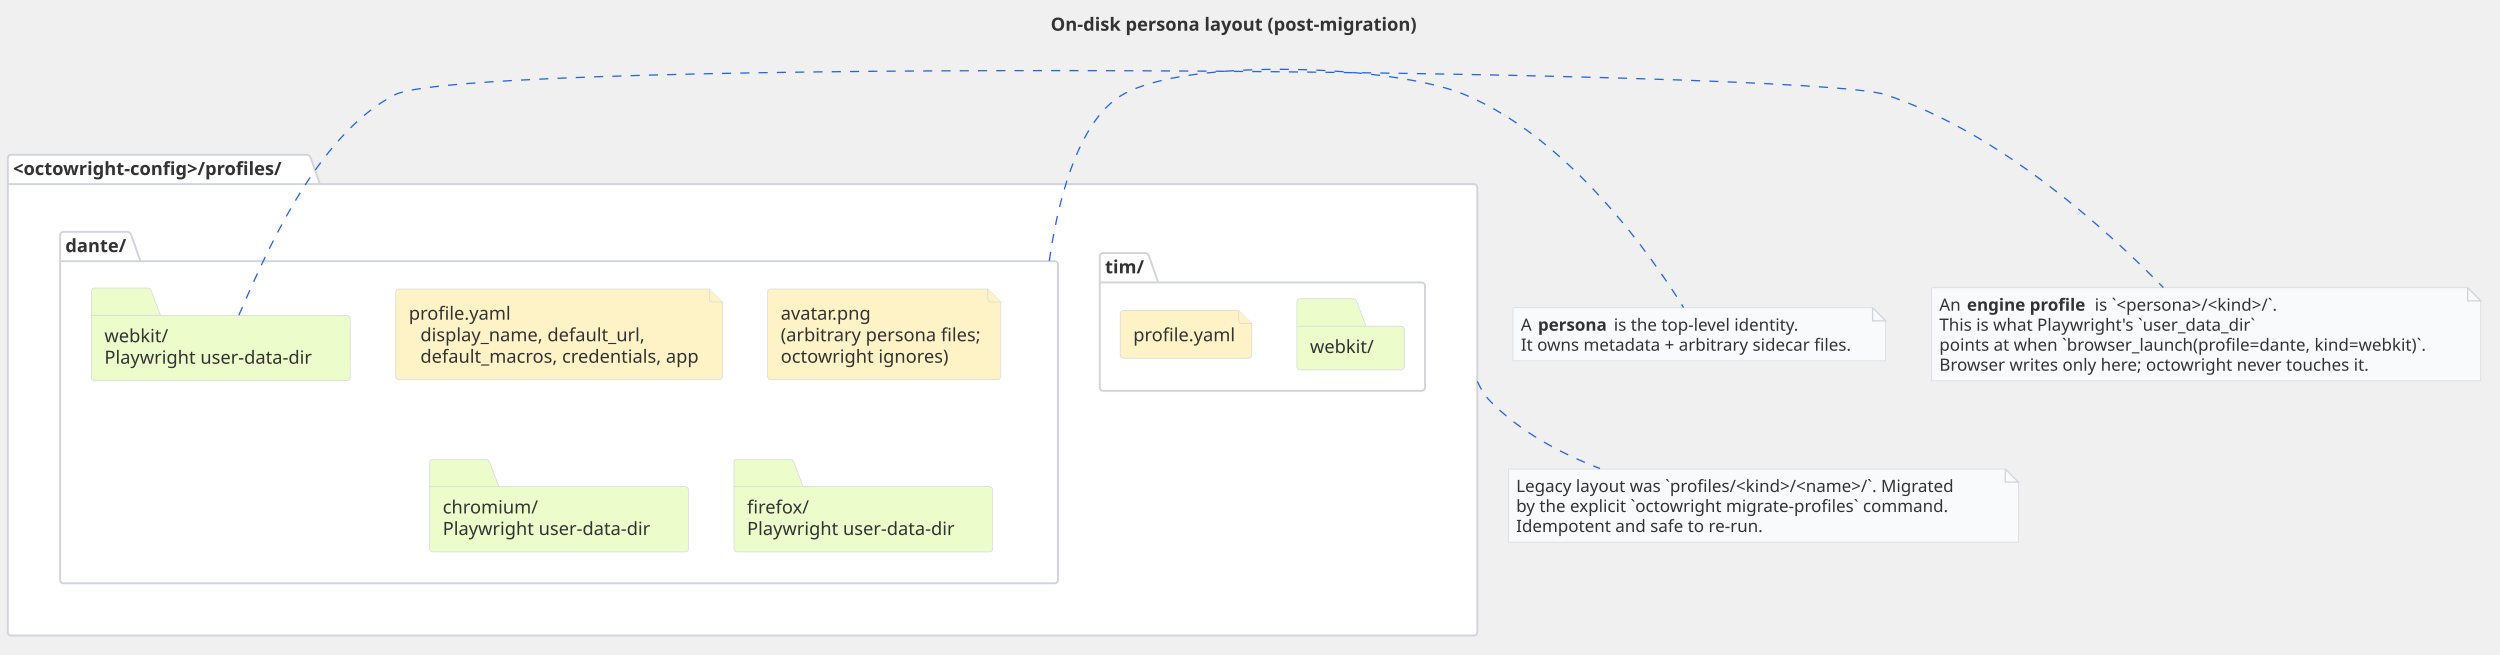
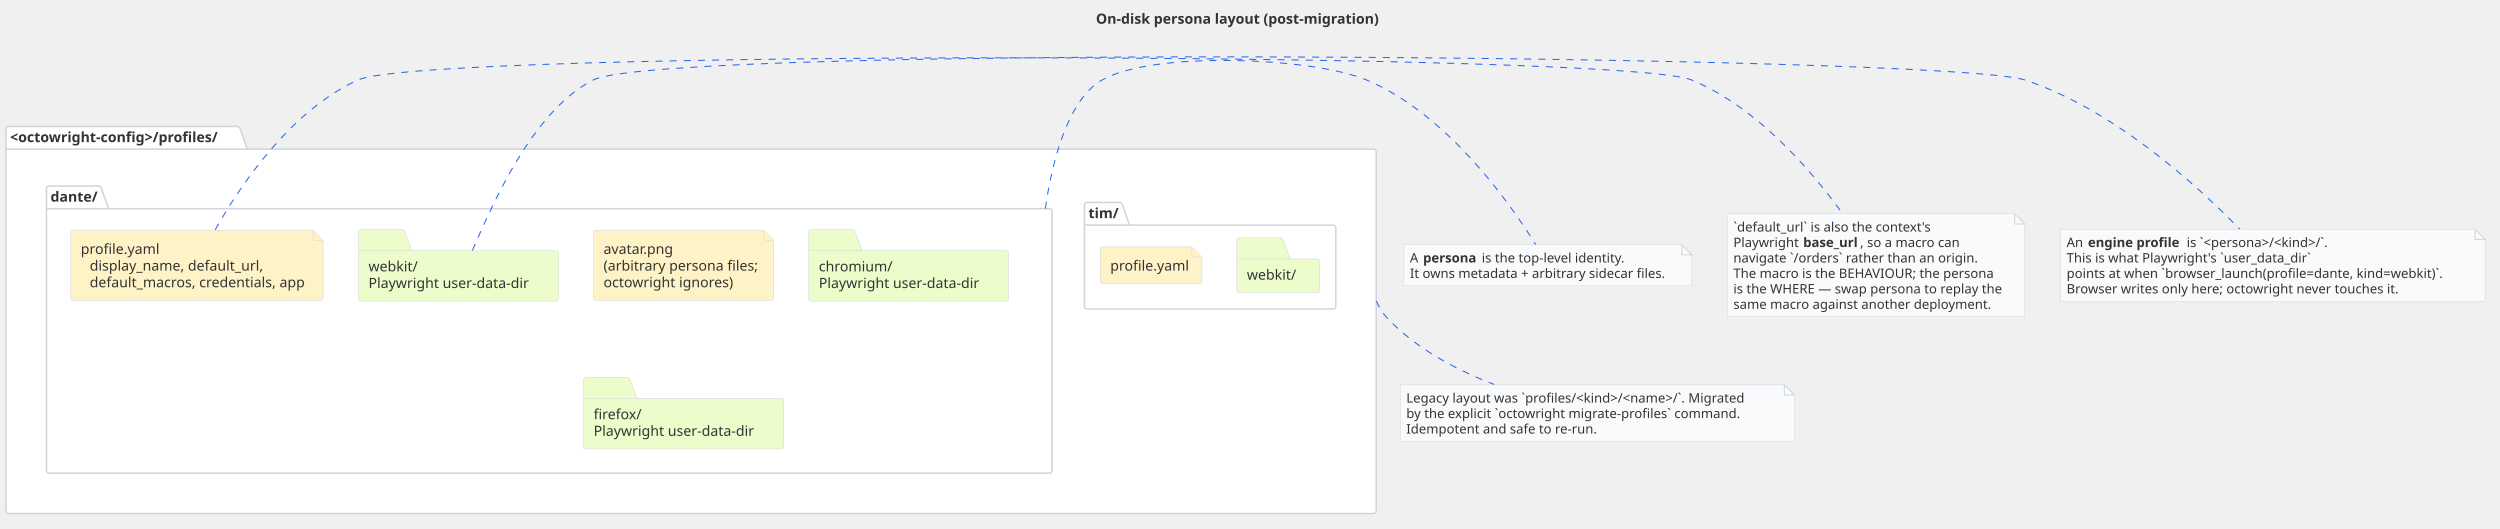
- <svg xmlns="http://www.w3.org/2000/svg" contentStyleType="text/css" data-diagram-type="DESCRIPTION" height="501px" preserveAspectRatio="none" style="width:1914px;height:501px;background:#FFFFFF;" version="1.1" viewBox="0 0 1914 501" width="1914px" zoomAndPan="magnify">
+ <svg xmlns="http://www.w3.org/2000/svg" contentStyleType="text/css" data-diagram-type="DESCRIPTION" height="523px" preserveAspectRatio="none" style="width:2476px;height:523px;background:#FFFFFF;" version="1.1" viewBox="0 0 2476 523" width="2476px" zoomAndPan="magnify">
  <defs />
  <g>
    <g class="title" data-source-line="5">
-       <text fill="#333333" font-family="sans-serif" font-size="14" font-weight="700" lengthAdjust="spacing" textLength="298.437" x="804.411" y="23.535">On-disk persona layout (post-migration)</text>
+       <text fill="#333333" font-family="sans-serif" font-size="14" font-weight="700" lengthAdjust="spacing" textLength="298.437" x="1085.411" y="23.535">On-disk persona layout (post-migration)</text>
    </g>
    <g class="cluster" data-qualified-name="ROOT" data-source-line="19" id="ent0001">
-       <path d="M8.5,118.478 L235.441,118.478 A3.75,3.75 0 0 1 237.941,120.978 L244.941,140.967 L1128.5,140.967 A2.5,2.5 0 0 1 1131,143.467 L1131,484.068 A2.5,2.5 0 0 1 1128.5,486.568 L8.5,486.568 A2.5,2.5 0 0 1 6,484.068 L6,120.978 A2.5,2.5 0 0 1 8.5,118.478" fill="#FFFFFF" style="stroke:#D1D5DB;stroke-width:1.5;" />
-       <line style="stroke:#D1D5DB;stroke-width:1.5;" x1="6" x2="244.941" y1="140.967" y2="140.967" />
-       <text fill="#333333" font-family="sans-serif" font-size="14" font-weight="700" lengthAdjust="spacing" textLength="225.941" x="10" y="134.013">&lt;octowright-config&gt;/profiles/</text>
+       <path d="M8.5,125.228 L235.441,125.228 A3.75,3.75 0 0 1 237.941,127.728 L244.941,147.717 L1360.5,147.717 A2.5,2.5 0 0 1 1363,150.217 L1363,506.128 A2.5,2.5 0 0 1 1360.5,508.628 L8.5,508.628 A2.5,2.5 0 0 1 6,506.128 L6,127.728 A2.5,2.5 0 0 1 8.5,125.228" fill="#FFFFFF" style="stroke:#D1D5DB;stroke-width:1.5;" />
+       <line style="stroke:#D1D5DB;stroke-width:1.5;" x1="6" x2="244.941" y1="147.717" y2="147.717" />
+       <text fill="#333333" font-family="sans-serif" font-size="14" font-weight="700" lengthAdjust="spacing" textLength="225.941" x="10" y="140.763">&lt;octowright-config&gt;/profiles/</text>
    </g>
    <g class="cluster" data-qualified-name="ROOT.DANTE" data-source-line="20" id="ent0002">
-       <path d="M48.5,177.478 L97.994,177.478 A3.75,3.75 0 0 1 100.494,179.978 L107.494,199.967 L807.5,199.967 A2.5,2.5 0 0 1 810,202.467 L810,444.068 A2.5,2.5 0 0 1 807.5,446.568 L48.5,446.568 A2.5,2.5 0 0 1 46,444.068 L46,179.978 A2.5,2.5 0 0 1 48.5,177.478" fill="#FFFFFF" style="stroke:#D1D5DB;stroke-width:1.5;" />
-       <line style="stroke:#D1D5DB;stroke-width:1.5;" x1="46" x2="107.494" y1="199.967" y2="199.967" />
-       <text fill="#333333" font-family="sans-serif" font-size="14" font-weight="700" lengthAdjust="spacing" textLength="48.494" x="50" y="193.013">dante/</text>
+       <path d="M48.5,184.228 L97.994,184.228 A3.75,3.75 0 0 1 100.494,186.728 L107.494,206.717 L1039.5,206.717 A2.5,2.5 0 0 1 1042,209.217 L1042,466.128 A2.5,2.5 0 0 1 1039.5,468.628 L48.5,468.628 A2.5,2.5 0 0 1 46,466.128 L46,186.728 A2.5,2.5 0 0 1 48.5,184.228" fill="#FFFFFF" style="stroke:#D1D5DB;stroke-width:1.5;" />
+       <line style="stroke:#D1D5DB;stroke-width:1.5;" x1="46" x2="107.494" y1="206.717" y2="206.717" />
+       <text fill="#333333" font-family="sans-serif" font-size="14" font-weight="700" lengthAdjust="spacing" textLength="48.494" x="50" y="199.763">dante/</text>
    </g>
    <g class="cluster" data-qualified-name="ROOT.TIM" data-source-line="28" id="ent0008">
-       <path d="M844.5,193.728 L877.219,193.728 A3.75,3.75 0 0 1 879.719,196.228 L886.719,216.217 L1088.5,216.217 A2.5,2.5 0 0 1 1091,218.717 L1091,296.718 A2.5,2.5 0 0 1 1088.5,299.218 L844.5,299.218 A2.5,2.5 0 0 1 842,296.718 L842,196.228 A2.5,2.5 0 0 1 844.5,193.728" fill="#FFFFFF" style="stroke:#D1D5DB;stroke-width:1.5;" />
-       <line style="stroke:#D1D5DB;stroke-width:1.5;" x1="842" x2="886.719" y1="216.217" y2="216.217" />
-       <text fill="#333333" font-family="sans-serif" font-size="14" font-weight="700" lengthAdjust="spacing" textLength="31.719" x="846" y="209.263">tim/</text>
+       <path d="M1076.5,200.478 L1109.219,200.478 A3.75,3.75 0 0 1 1111.719,202.978 L1118.719,222.967 L1320.5,222.967 A2.5,2.5 0 0 1 1323,225.467 L1323,303.468 A2.5,2.5 0 0 1 1320.5,305.968 L1076.5,305.968 A2.5,2.5 0 0 1 1074,303.468 L1074,202.978 A2.5,2.5 0 0 1 1076.5,200.478" fill="#FFFFFF" style="stroke:#D1D5DB;stroke-width:1.5;" />
+       <line style="stroke:#D1D5DB;stroke-width:1.5;" x1="1074" x2="1118.719" y1="222.967" y2="222.967" />
+       <text fill="#333333" font-family="sans-serif" font-size="14" font-weight="700" lengthAdjust="spacing" textLength="31.719" x="1078" y="216.013">tim/</text>
    </g>
    <g class="entity" data-qualified-name="ROOT.DANTE.DY" data-source-line="21" id="ent0003">
-       <path d="M302.99,223.738 L302.99,288.203 A2.5,2.5 0 0 0 305.49,290.703 L550.519,290.703 A2.5,2.5 0 0 0 553.019,288.203 L553.019,231.238 L543.019,221.238 L305.49,221.238 A2.5,2.5 0 0 0 302.99,223.738" fill="#FEF3C7" style="stroke:#D1D5DB;stroke-width:0.5;" />
-       <path d="M543.019,221.238 L543.019,228.738 A2.5,2.5 0 0 0 545.519,231.238 L553.019,231.238" fill="#FEF3C7" style="stroke:#D1D5DB;stroke-width:0.5;" />
-       <text fill="#333333" font-family="sans-serif" font-size="14" lengthAdjust="spacing" textLength="80.773" x="312.99" y="244.773">profile.yaml</text>
-       <text fill="#333333" font-family="sans-serif" font-size="14" lengthAdjust="spacing" textLength="178.404" x="321.849" y="261.262">display_name, default_url,</text>
-       <text fill="#333333" font-family="sans-serif" font-size="14" lengthAdjust="spacing" textLength="221.17" x="321.849" y="277.75">default_macros, credentials, app</text>
+       <path d="M69.99,230.488 L69.99,294.953 A2.5,2.5 0 0 0 72.49,297.453 L317.519,297.453 A2.5,2.5 0 0 0 320.019,294.953 L320.019,237.988 L310.019,227.988 L72.49,227.988 A2.5,2.5 0 0 0 69.99,230.488" fill="#FEF3C7" style="stroke:#D1D5DB;stroke-width:0.5;" />
+       <path d="M310.019,227.988 L310.019,235.488 A2.5,2.5 0 0 0 312.519,237.988 L320.019,237.988" fill="#FEF3C7" style="stroke:#D1D5DB;stroke-width:0.5;" />
+       <text fill="#333333" font-family="sans-serif" font-size="14" lengthAdjust="spacing" textLength="80.773" x="79.99" y="251.523">profile.yaml</text>
+       <text fill="#333333" font-family="sans-serif" font-size="14" lengthAdjust="spacing" textLength="178.404" x="88.849" y="268.012">display_name, default_url,</text>
+       <text fill="#333333" font-family="sans-serif" font-size="14" lengthAdjust="spacing" textLength="221.17" x="88.849" y="284.5">default_macros, credentials, app</text>
    </g>
    <g class="entity" data-qualified-name="ROOT.DANTE.DA" data-source-line="22" id="ent0004">
-       <path d="M587.71,223.738 L587.71,288.203 A2.5,2.5 0 0 0 590.21,290.703 L763.783,290.703 A2.5,2.5 0 0 0 766.283,288.203 L766.283,231.238 L756.283,221.238 L590.21,221.238 A2.5,2.5 0 0 0 587.71,223.738" fill="#FEF3C7" style="stroke:#D1D5DB;stroke-width:0.5;" />
-       <path d="M756.283,221.238 L756.283,228.738 A2.5,2.5 0 0 0 758.783,231.238 L766.283,231.238" fill="#FEF3C7" style="stroke:#D1D5DB;stroke-width:0.5;" />
-       <text fill="#333333" font-family="sans-serif" font-size="14" lengthAdjust="spacing" textLength="72.064" x="597.71" y="244.773">avatar.png</text>
-       <text fill="#333333" font-family="sans-serif" font-size="14" lengthAdjust="spacing" textLength="158.573" x="597.71" y="261.262">(arbitrary persona files;</text>
-       <text fill="#333333" font-family="sans-serif" font-size="14" lengthAdjust="spacing" textLength="132.535" x="597.71" y="277.75">octowright ignores)</text>
+       <path d="M587.71,230.488 L587.71,294.953 A2.5,2.5 0 0 0 590.21,297.453 L763.783,297.453 A2.5,2.5 0 0 0 766.283,294.953 L766.283,237.988 L756.283,227.988 L590.21,227.988 A2.5,2.5 0 0 0 587.71,230.488" fill="#FEF3C7" style="stroke:#D1D5DB;stroke-width:0.5;" />
+       <path d="M756.283,227.988 L756.283,235.488 A2.5,2.5 0 0 0 758.783,237.988 L766.283,237.988" fill="#FEF3C7" style="stroke:#D1D5DB;stroke-width:0.5;" />
+       <text fill="#333333" font-family="sans-serif" font-size="14" lengthAdjust="spacing" textLength="72.064" x="597.71" y="251.523">avatar.png</text>
+       <text fill="#333333" font-family="sans-serif" font-size="14" lengthAdjust="spacing" textLength="158.573" x="597.71" y="268.012">(arbitrary persona files;</text>
+       <text fill="#333333" font-family="sans-serif" font-size="14" lengthAdjust="spacing" textLength="132.535" x="597.71" y="284.5">octowright ignores)</text>
    </g>
    <g class="entity" data-qualified-name="ROOT.DANTE.DW" data-source-line="23" id="ent0005">
-       <path d="M72.44,220.478 L113.44,220.478 A3.75,3.75 0 0 1 115.94,222.978 L122.94,241.478 L265.57,241.478 A2.5,2.5 0 0 1 268.07,243.978 L268.07,288.955 A2.5,2.5 0 0 1 265.57,291.455 L72.44,291.455 A2.5,2.5 0 0 1 69.94,288.955 L69.94,222.978 A2.5,2.5 0 0 1 72.44,220.478" fill="#ECFCCB" style="stroke:#D1D5DB;stroke-width:0.5;" />
-       <line style="stroke:#D1D5DB;stroke-width:0.5;" x1="69.94" x2="122.94" y1="241.478" y2="241.478" />
-       <text fill="#333333" font-family="sans-serif" font-size="14" lengthAdjust="spacing" textLength="52.206" x="79.94" y="262.013">webkit/</text>
-       <text fill="#333333" font-family="sans-serif" font-size="14" lengthAdjust="spacing" textLength="168.13" x="79.94" y="278.502">Playwright user-data-dir</text>
+       <path d="M357.44,227.228 L398.44,227.228 A3.75,3.75 0 0 1 400.94,229.728 L407.94,248.228 L550.57,248.228 A2.5,2.5 0 0 1 553.07,250.728 L553.07,295.705 A2.5,2.5 0 0 1 550.57,298.205 L357.44,298.205 A2.5,2.5 0 0 1 354.94,295.705 L354.94,229.728 A2.5,2.5 0 0 1 357.44,227.228" fill="#ECFCCB" style="stroke:#D1D5DB;stroke-width:0.5;" />
+       <line style="stroke:#D1D5DB;stroke-width:0.5;" x1="354.94" x2="407.94" y1="248.228" y2="248.228" />
+       <text fill="#333333" font-family="sans-serif" font-size="14" lengthAdjust="spacing" textLength="52.206" x="364.94" y="268.763">webkit/</text>
+       <text fill="#333333" font-family="sans-serif" font-size="14" lengthAdjust="spacing" textLength="168.13" x="364.94" y="285.252">Playwright user-data-dir</text>
    </g>
    <g class="entity" data-qualified-name="ROOT.DANTE.DC" data-source-line="24" id="ent0006">
-       <path d="M331.44,351.588 L372.44,351.588 A3.75,3.75 0 0 1 374.94,354.088 L381.94,372.588 L524.57,372.588 A2.5,2.5 0 0 1 527.07,375.088 L527.07,420.065 A2.5,2.5 0 0 1 524.57,422.565 L331.44,422.565 A2.5,2.5 0 0 1 328.94,420.065 L328.94,354.088 A2.5,2.5 0 0 1 331.44,351.588" fill="#ECFCCB" style="stroke:#D1D5DB;stroke-width:0.5;" />
-       <line style="stroke:#D1D5DB;stroke-width:0.5;" x1="328.94" x2="381.94" y1="372.588" y2="372.588" />
-       <text fill="#333333" font-family="sans-serif" font-size="14" lengthAdjust="spacing" textLength="76.405" x="338.94" y="393.123">chromium/</text>
-       <text fill="#333333" font-family="sans-serif" font-size="14" lengthAdjust="spacing" textLength="168.13" x="338.94" y="409.612">Playwright user-data-dir</text>
+       <path d="M803.44,227.228 L844.44,227.228 A3.75,3.75 0 0 1 846.94,229.728 L853.94,248.228 L996.57,248.228 A2.5,2.5 0 0 1 999.07,250.728 L999.07,295.705 A2.5,2.5 0 0 1 996.57,298.205 L803.44,298.205 A2.5,2.5 0 0 1 800.94,295.705 L800.94,229.728 A2.5,2.5 0 0 1 803.44,227.228" fill="#ECFCCB" style="stroke:#D1D5DB;stroke-width:0.5;" />
+       <line style="stroke:#D1D5DB;stroke-width:0.5;" x1="800.94" x2="853.94" y1="248.228" y2="248.228" />
+       <text fill="#333333" font-family="sans-serif" font-size="14" lengthAdjust="spacing" textLength="76.405" x="810.94" y="268.763">chromium/</text>
+       <text fill="#333333" font-family="sans-serif" font-size="14" lengthAdjust="spacing" textLength="168.13" x="810.94" y="285.252">Playwright user-data-dir</text>
    </g>
    <g class="entity" data-qualified-name="ROOT.DANTE.DF" data-source-line="25" id="ent0007">
-       <path d="M564.44,351.588 L605.44,351.588 A3.75,3.75 0 0 1 607.94,354.088 L614.94,372.588 L757.57,372.588 A2.5,2.5 0 0 1 760.07,375.088 L760.07,420.065 A2.5,2.5 0 0 1 757.57,422.565 L564.44,422.565 A2.5,2.5 0 0 1 561.94,420.065 L561.94,354.088 A2.5,2.5 0 0 1 564.44,351.588" fill="#ECFCCB" style="stroke:#D1D5DB;stroke-width:0.5;" />
-       <line style="stroke:#D1D5DB;stroke-width:0.5;" x1="561.94" x2="614.94" y1="372.588" y2="372.588" />
-       <text fill="#333333" font-family="sans-serif" font-size="14" lengthAdjust="spacing" textLength="52.398" x="571.94" y="393.123">firefox/</text>
-       <text fill="#333333" font-family="sans-serif" font-size="14" lengthAdjust="spacing" textLength="168.13" x="571.94" y="409.612">Playwright user-data-dir</text>
+       <path d="M580.44,373.648 L621.44,373.648 A3.75,3.75 0 0 1 623.94,376.148 L630.94,394.648 L773.57,394.648 A2.5,2.5 0 0 1 776.07,397.148 L776.07,442.125 A2.5,2.5 0 0 1 773.57,444.625 L580.44,444.625 A2.5,2.5 0 0 1 577.94,442.125 L577.94,376.148 A2.5,2.5 0 0 1 580.44,373.648" fill="#ECFCCB" style="stroke:#D1D5DB;stroke-width:0.5;" />
+       <line style="stroke:#D1D5DB;stroke-width:0.5;" x1="577.94" x2="630.94" y1="394.648" y2="394.648" />
+       <text fill="#333333" font-family="sans-serif" font-size="14" lengthAdjust="spacing" textLength="52.398" x="587.94" y="415.183">firefox/</text>
+       <text fill="#333333" font-family="sans-serif" font-size="14" lengthAdjust="spacing" textLength="168.13" x="587.94" y="431.672">Playwright user-data-dir</text>
    </g>
    <g class="entity" data-qualified-name="ROOT.TIM.TY" data-source-line="29" id="ent0009">
-       <path d="M857.61,240.228 L857.61,271.717 A2.5,2.5 0 0 0 860.11,274.217 L955.883,274.217 A2.5,2.5 0 0 0 958.383,271.717 L958.383,247.728 L948.383,237.728 L860.11,237.728 A2.5,2.5 0 0 0 857.61,240.228" fill="#FEF3C7" style="stroke:#D1D5DB;stroke-width:0.5;" />
-       <path d="M948.383,237.728 L948.383,245.228 A2.5,2.5 0 0 0 950.883,247.728 L958.383,247.728" fill="#FEF3C7" style="stroke:#D1D5DB;stroke-width:0.5;" />
-       <text fill="#333333" font-family="sans-serif" font-size="14" lengthAdjust="spacing" textLength="80.773" x="867.61" y="261.263">profile.yaml</text>
+       <path d="M1089.61,246.978 L1089.61,278.467 A2.5,2.5 0 0 0 1092.11,280.967 L1187.883,280.967 A2.5,2.5 0 0 0 1190.383,278.467 L1190.383,254.478 L1180.383,244.478 L1092.11,244.478 A2.5,2.5 0 0 0 1089.61,246.978" fill="#FEF3C7" style="stroke:#D1D5DB;stroke-width:0.5;" />
+       <path d="M1180.383,244.478 L1180.383,251.978 A2.5,2.5 0 0 0 1182.883,254.478 L1190.383,254.478" fill="#FEF3C7" style="stroke:#D1D5DB;stroke-width:0.5;" />
+       <text fill="#333333" font-family="sans-serif" font-size="14" lengthAdjust="spacing" textLength="80.773" x="1099.61" y="268.013">profile.yaml</text>
    </g>
    <g class="entity" data-qualified-name="ROOT.TIM.TW" data-source-line="30" id="ent0010">
-       <path d="M995.4,228.728 L1036.4,228.728 A3.75,3.75 0 0 1 1038.9,231.228 L1045.9,249.728 L1072.606,249.728 A2.5,2.5 0 0 1 1075.106,252.228 L1075.106,280.717 A2.5,2.5 0 0 1 1072.606,283.217 L995.4,283.217 A2.5,2.5 0 0 1 992.9,280.717 L992.9,231.228 A2.5,2.5 0 0 1 995.4,228.728" fill="#ECFCCB" style="stroke:#D1D5DB;stroke-width:0.5;" />
-       <line style="stroke:#D1D5DB;stroke-width:0.5;" x1="992.9" x2="1045.9" y1="249.728" y2="249.728" />
-       <text fill="#333333" font-family="sans-serif" font-size="14" lengthAdjust="spacing" textLength="52.206" x="1002.9" y="270.263">webkit/</text>
+       <path d="M1227.4,235.478 L1268.4,235.478 A3.75,3.75 0 0 1 1270.9,237.978 L1277.9,256.478 L1304.606,256.478 A2.5,2.5 0 0 1 1307.106,258.978 L1307.106,287.467 A2.5,2.5 0 0 1 1304.606,289.967 L1227.4,289.967 A2.5,2.5 0 0 1 1224.9,287.467 L1224.9,237.978 A2.5,2.5 0 0 1 1227.4,235.478" fill="#ECFCCB" style="stroke:#D1D5DB;stroke-width:0.5;" />
+       <line style="stroke:#D1D5DB;stroke-width:0.5;" x1="1224.9" x2="1277.9" y1="256.478" y2="256.478" />
+       <text fill="#333333" font-family="sans-serif" font-size="14" lengthAdjust="spacing" textLength="52.206" x="1234.9" y="277.013">webkit/</text>
    </g>
    <g class="entity" data-qualified-name="GMN11" data-source-line="35" id="ent0012">
-       <path d="M1158.35,235.658 L1158.35,276.279 L1443.647,276.279 L1443.647,245.658 L1433.647,235.658 L1158.35,235.658" fill="#F9FAFB" style="stroke:#D1D5DB;stroke-width:0.5;" />
-       <path d="M1433.647,235.658 L1433.647,245.658 L1443.647,245.658 L1433.647,235.658" fill="#F9FAFB" style="stroke:#D1D5DB;stroke-width:1;" />
-       <text fill="#333333" font-family="sans-serif" font-size="13" lengthAdjust="spacing" textLength="8.969" x="1164.35" y="253.227">A</text>
-       <text fill="#333333" font-family="sans-serif" font-size="13" font-weight="700" lengthAdjust="spacing" textLength="53.974" x="1177.432" y="253.227">persona</text>
-       <text fill="#333333" font-family="sans-serif" font-size="13" lengthAdjust="spacing" textLength="151.817" x="1235.52" y="253.227">is the top-level identity.</text>
-       <text fill="#333333" font-family="sans-serif" font-size="13" lengthAdjust="spacing" textLength="264.297" x="1164.35" y="268.537">It owns metadata + arbitrary sidecar files.</text>
+       <path d="M1390.35,242.408 L1390.35,283.029 L1675.647,283.029 L1675.647,252.408 L1665.647,242.408 L1390.35,242.408" fill="#F9FAFB" style="stroke:#D1D5DB;stroke-width:0.5;" />
+       <path d="M1665.647,242.408 L1665.647,252.408 L1675.647,252.408 L1665.647,242.408" fill="#F9FAFB" style="stroke:#D1D5DB;stroke-width:1;" />
+       <text fill="#333333" font-family="sans-serif" font-size="13" lengthAdjust="spacing" textLength="8.969" x="1396.35" y="259.977">A</text>
+       <text fill="#333333" font-family="sans-serif" font-size="13" font-weight="700" lengthAdjust="spacing" textLength="53.974" x="1409.432" y="259.977">persona</text>
+       <text fill="#333333" font-family="sans-serif" font-size="13" lengthAdjust="spacing" textLength="151.817" x="1467.52" y="259.977">is the top-level identity.</text>
+       <text fill="#333333" font-family="sans-serif" font-size="13" lengthAdjust="spacing" textLength="264.297" x="1396.35" y="275.287">It owns metadata + arbitrary sidecar files.</text>
    </g>
    <g class="entity" data-qualified-name="GMN14" data-source-line="40" id="ent0015">
-       <path d="M1478.75,220.348 L1478.75,291.591 L1899.259,291.591 L1899.259,230.348 L1889.259,220.348 L1478.75,220.348" fill="#F9FAFB" style="stroke:#D1D5DB;stroke-width:0.5;" />
-       <path d="M1889.259,220.348 L1889.259,230.348 L1899.259,230.348 L1889.259,220.348" fill="#F9FAFB" style="stroke:#D1D5DB;stroke-width:1;" />
-       <text fill="#333333" font-family="sans-serif" font-size="13" lengthAdjust="spacing" textLength="17.037" x="1484.75" y="237.917">An</text>
-       <text fill="#333333" font-family="sans-serif" font-size="13" font-weight="700" lengthAdjust="spacing" textLength="93.685" x="1505.9" y="237.917">engine profile</text>
-       <text fill="#333333" font-family="sans-serif" font-size="13" lengthAdjust="spacing" textLength="167.762" x="1603.699" y="237.917">is `&lt;persona&gt;/&lt;kind&gt;/`.</text>
-       <text fill="#333333" font-family="sans-serif" font-size="13" lengthAdjust="spacing" textLength="259.175" x="1484.75" y="253.227">This is what Playwright's `user_data_dir`</text>
-       <text fill="#333333" font-family="sans-serif" font-size="13" lengthAdjust="spacing" textLength="399.509" x="1484.75" y="268.538">points at when `browser_launch(profile=dante, kind=webkit)`.</text>
-       <text fill="#333333" font-family="sans-serif" font-size="13" lengthAdjust="spacing" textLength="339.663" x="1484.75" y="283.848">Browser writes only here; octowright never touches it.</text>
+       <path d="M1710.72,211.788 L1710.72,313.652 L2005.272,313.652 L2005.272,221.788 L1995.272,211.788 L1710.72,211.788" fill="#F9FAFB" style="stroke:#D1D5DB;stroke-width:0.5;" />
+       <path d="M1995.272,211.788 L1995.272,221.788 L2005.272,221.788 L1995.272,211.788" fill="#F9FAFB" style="stroke:#D1D5DB;stroke-width:1;" />
+       <text fill="#333333" font-family="sans-serif" font-size="13" lengthAdjust="spacing" textLength="213.503" x="1716.72" y="229.357">`default_url` is also the context's</text>
+       <text fill="#333333" font-family="sans-serif" font-size="13" lengthAdjust="spacing" textLength="65.044" x="1716.72" y="244.667">Playwright</text>
+       <text fill="#333333" font-family="sans-serif" font-size="13" font-weight="700" lengthAdjust="spacing" textLength="56.399" x="1785.878" y="244.667">base_url</text>
+       <text fill="#333333" font-family="sans-serif" font-size="13" lengthAdjust="spacing" textLength="103.543" x="1842.277" y="244.667">, so a macro can</text>
+       <text fill="#333333" font-family="sans-serif" font-size="13" lengthAdjust="spacing" textLength="259.676" x="1716.72" y="259.978">navigate `/orders` rather than an origin.</text>
+       <text fill="#333333" font-family="sans-serif" font-size="13" lengthAdjust="spacing" textLength="265.554" x="1716.72" y="275.288">The macro is the BEHAVIOUR; the persona</text>
+       <text fill="#333333" font-family="sans-serif" font-size="13" lengthAdjust="spacing" textLength="273.552" x="1716.72" y="290.599">is the WHERE — swap persona to replay the</text>
+       <text fill="#333333" font-family="sans-serif" font-size="13" lengthAdjust="spacing" textLength="261.987" x="1716.72" y="305.909">same macro against another deployment.</text>
    </g>
-     <g class="entity" data-qualified-name="GMN17" data-source-line="47" id="ent0018">
-       <path d="M1154.78,359.118 L1154.78,415.05 L1545.214,415.05 L1545.214,369.118 L1535.214,359.118 L1154.78,359.118" fill="#F9FAFB" style="stroke:#D1D5DB;stroke-width:0.5;" />
-       <path d="M1535.214,359.118 L1535.214,369.118 L1545.214,369.118 L1535.214,359.118" fill="#F9FAFB" style="stroke:#D1D5DB;stroke-width:1;" />
-       <text fill="#333333" font-family="sans-serif" font-size="13" lengthAdjust="spacing" textLength="369.434" x="1160.78" y="376.687">Legacy layout was `profiles/&lt;kind&gt;/&lt;name&gt;/`. Migrated</text>
-       <text fill="#333333" font-family="sans-serif" font-size="13" lengthAdjust="spacing" textLength="355.735" x="1160.78" y="391.997">by the explicit `octowright migrate-profiles` command.</text>
-       <text fill="#333333" font-family="sans-serif" font-size="13" lengthAdjust="spacing" textLength="196.72" x="1160.78" y="407.308">Idempotent and safe to re-run.</text>
+     <g class="entity" data-qualified-name="GMN17" data-source-line="49" id="ent0018">
+       <path d="M2040.75,227.098 L2040.75,298.341 L2461.259,298.341 L2461.259,237.098 L2451.259,227.098 L2040.75,227.098" fill="#F9FAFB" style="stroke:#D1D5DB;stroke-width:0.5;" />
+       <path d="M2451.259,227.098 L2451.259,237.098 L2461.259,237.098 L2451.259,227.098" fill="#F9FAFB" style="stroke:#D1D5DB;stroke-width:1;" />
+       <text fill="#333333" font-family="sans-serif" font-size="13" lengthAdjust="spacing" textLength="17.037" x="2046.75" y="244.667">An</text>
+       <text fill="#333333" font-family="sans-serif" font-size="13" font-weight="700" lengthAdjust="spacing" textLength="93.685" x="2067.9" y="244.667">engine profile</text>
+       <text fill="#333333" font-family="sans-serif" font-size="13" lengthAdjust="spacing" textLength="167.762" x="2165.699" y="244.667">is `&lt;persona&gt;/&lt;kind&gt;/`.</text>
+       <text fill="#333333" font-family="sans-serif" font-size="13" lengthAdjust="spacing" textLength="259.175" x="2046.75" y="259.977">This is what Playwright's `user_data_dir`</text>
+       <text fill="#333333" font-family="sans-serif" font-size="13" lengthAdjust="spacing" textLength="399.509" x="2046.75" y="275.288">points at when `browser_launch(profile=dante, kind=webkit)`.</text>
+       <text fill="#333333" font-family="sans-serif" font-size="13" lengthAdjust="spacing" textLength="339.663" x="2046.75" y="290.598">Browser writes only here; octowright never touches it.</text>
+     </g>
+     <g class="entity" data-qualified-name="GMN20" data-source-line="56" id="ent0021">
+       <path d="M1386.78,381.178 L1386.78,437.11 L1777.214,437.11 L1777.214,391.178 L1767.214,381.178 L1386.78,381.178" fill="#F9FAFB" style="stroke:#D1D5DB;stroke-width:0.5;" />
+       <path d="M1767.214,381.178 L1767.214,391.178 L1777.214,391.178 L1767.214,381.178" fill="#F9FAFB" style="stroke:#D1D5DB;stroke-width:1;" />
+       <text fill="#333333" font-family="sans-serif" font-size="13" lengthAdjust="spacing" textLength="369.434" x="1392.78" y="398.747">Legacy layout was `profiles/&lt;kind&gt;/&lt;name&gt;/`. Migrated</text>
+       <text fill="#333333" font-family="sans-serif" font-size="13" lengthAdjust="spacing" textLength="355.735" x="1392.78" y="414.057">by the explicit `octowright migrate-profiles` command.</text>
+       <text fill="#333333" font-family="sans-serif" font-size="13" lengthAdjust="spacing" textLength="196.72" x="1392.78" y="429.368">Idempotent and safe to re-run.</text>
    </g>
    <g class="link" data-entity-1="ent0002" data-entity-2="ent0012" data-link-type="association" data-source-line="35" id="lnk13">
-       <path d="M803.338,199.787 C808.865,160.208 823.605,93.098 859.5,72.478 C909.99,43.488 1067.83,49.908 1121.5,72.478 C1201.6,106.178 1263.82,194.998 1288.93,235.418" fill="none" id="DANTE-GMN11" style="stroke:#2563EB;stroke-width:1;stroke-dasharray:7,7;" />
+       <path d="M1035.338,206.537 C1040.865,166.958 1055.605,99.848 1091.5,79.228 C1141.99,50.238 1299.83,56.658 1353.5,79.228 C1433.6,112.928 1495.82,201.748 1520.93,242.168" fill="none" id="DANTE-GMN11" style="stroke:#2563EB;stroke-width:1;stroke-dasharray:7,7;" />
    </g>
-     <g class="link" data-entity-1="ent0005" data-entity-2="ent0015" data-link-type="association" data-source-line="40" id="lnk16">
-       <path d="M182.85,241.368 C202.15,197.328 241.76,103.398 302.5,72.478 C358.99,43.718 1383.35,52.488 1443.5,72.478 C1531.11,101.608 1612.73,175.528 1656.24,220.158" fill="none" id="DW-GMN14" style="stroke:#2563EB;stroke-width:1;stroke-dasharray:7,7;" />
+     <g class="link" data-entity-1="ent0003" data-entity-2="ent0015" data-link-type="association" data-source-line="40" id="lnk16">
+       <path d="M213.04,227.678 C238,183.508 287.67,109.688 354.5,79.228 C421.28,48.798 1607.74,51.058 1675.5,79.228 C1739.6,105.878 1792.8,167.198 1824.91,211.628" fill="none" id="DY-GMN14" style="stroke:#2563EB;stroke-width:1;stroke-dasharray:7,7;" />
    </g>
-     <g class="link" data-entity-1="ent0001" data-entity-2="ent0018" data-link-type="association" data-source-line="47" id="lnk19">
-       <path d="M1131.067,291.996 C1131.104,292.079 1131.142,292.162 1131.179,292.246 C1131.254,292.412 1131.329,292.579 1131.405,292.745 C1133.84,298.061 1136.973,303.121 1141,307.218 C1163.91,330.508 1194.38,347.018 1224.94,358.678" fill="none" id="ROOT-GMN17" style="stroke:#2563EB;stroke-width:1;stroke-dasharray:7,7;" />
+     <g class="link" data-entity-1="ent0005" data-entity-2="ent0018" data-link-type="association" data-source-line="49" id="lnk19">
+       <path d="M467.85,248.118 C487.15,204.078 526.76,110.148 587.5,79.228 C657.7,43.488 1930.74,54.378 2005.5,79.228 C2093.11,108.348 2174.73,182.278 2218.24,226.908" fill="none" id="DW-GMN17" style="stroke:#2563EB;stroke-width:1;stroke-dasharray:7,7;" />
+     </g>
+     <g class="link" data-entity-1="ent0001" data-entity-2="ent0021" data-link-type="association" data-source-line="56" id="lnk22">
+       <path d="M1363.076,298.028 C1363.112,298.112 1363.149,298.196 1363.185,298.28 C1363.331,298.615 1363.478,298.95 1363.629,299.284 C1366.037,304.625 1369.102,309.748 1373,313.968 C1401.49,344.808 1441.99,366.228 1479.77,380.748" fill="none" id="ROOT-GMN20" style="stroke:#2563EB;stroke-width:1;stroke-dasharray:7,7;" />
    </g>
  </g>
</svg>
